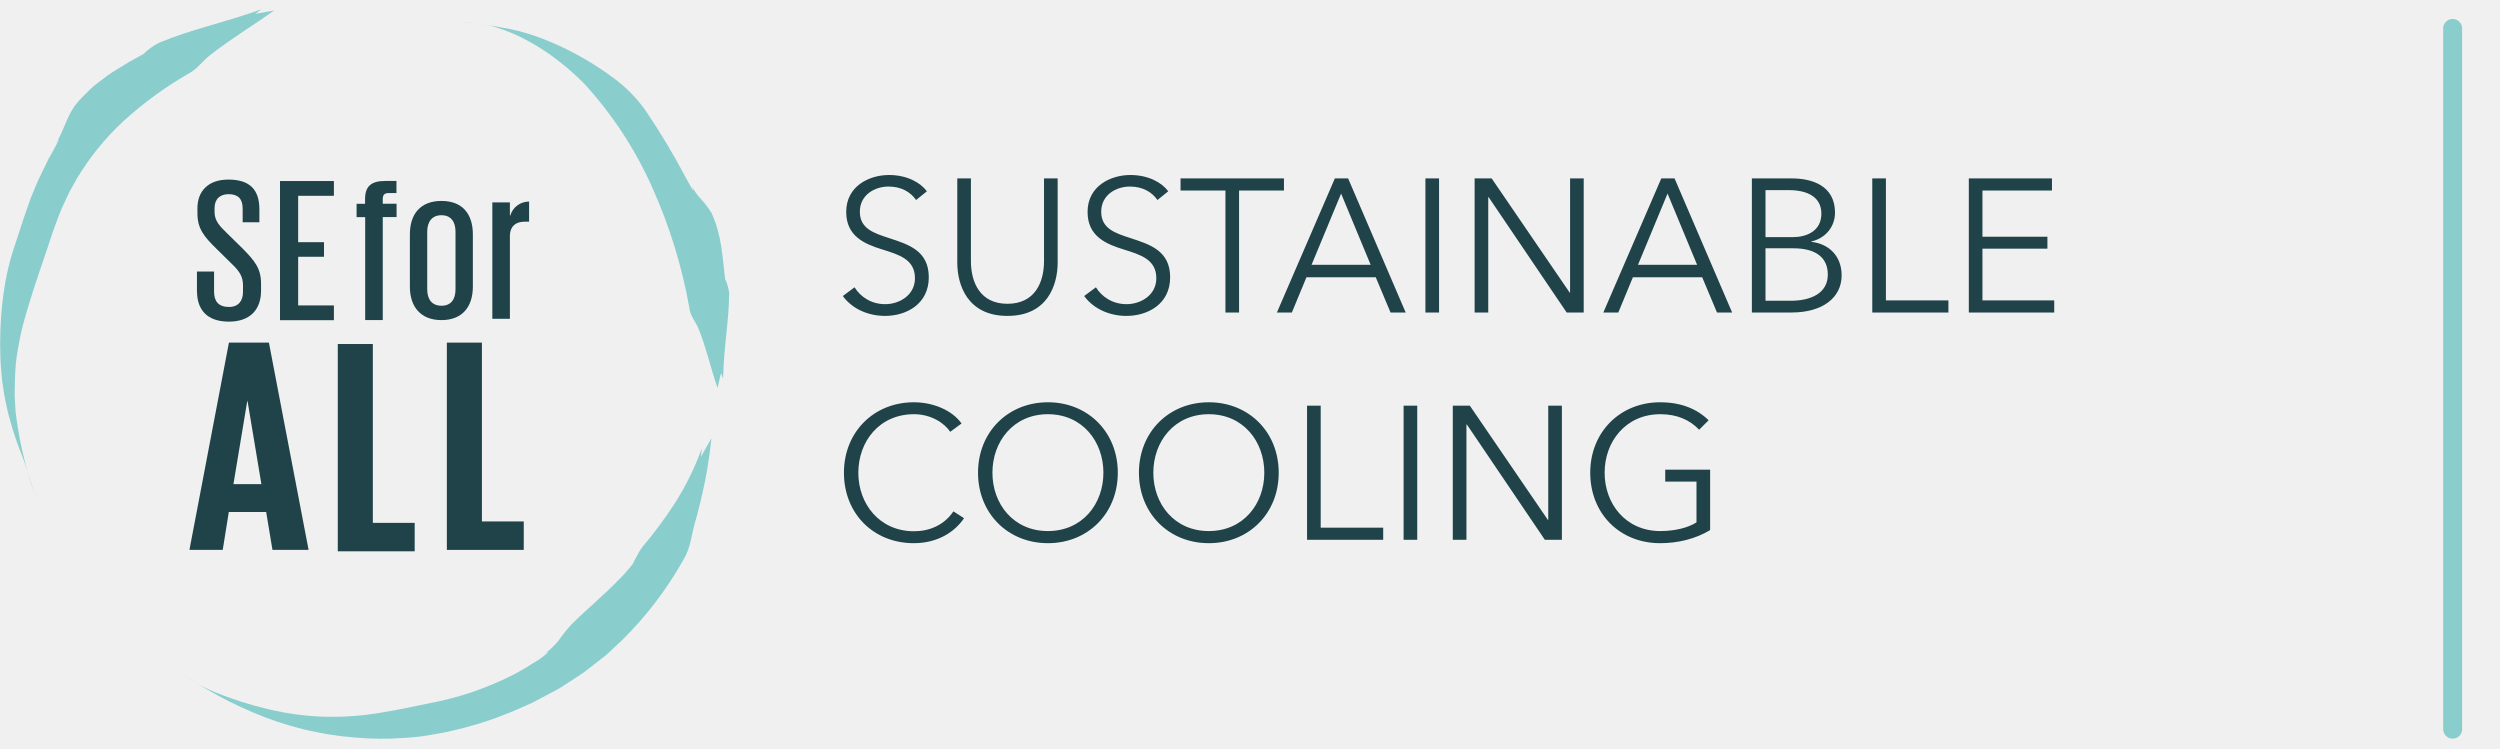
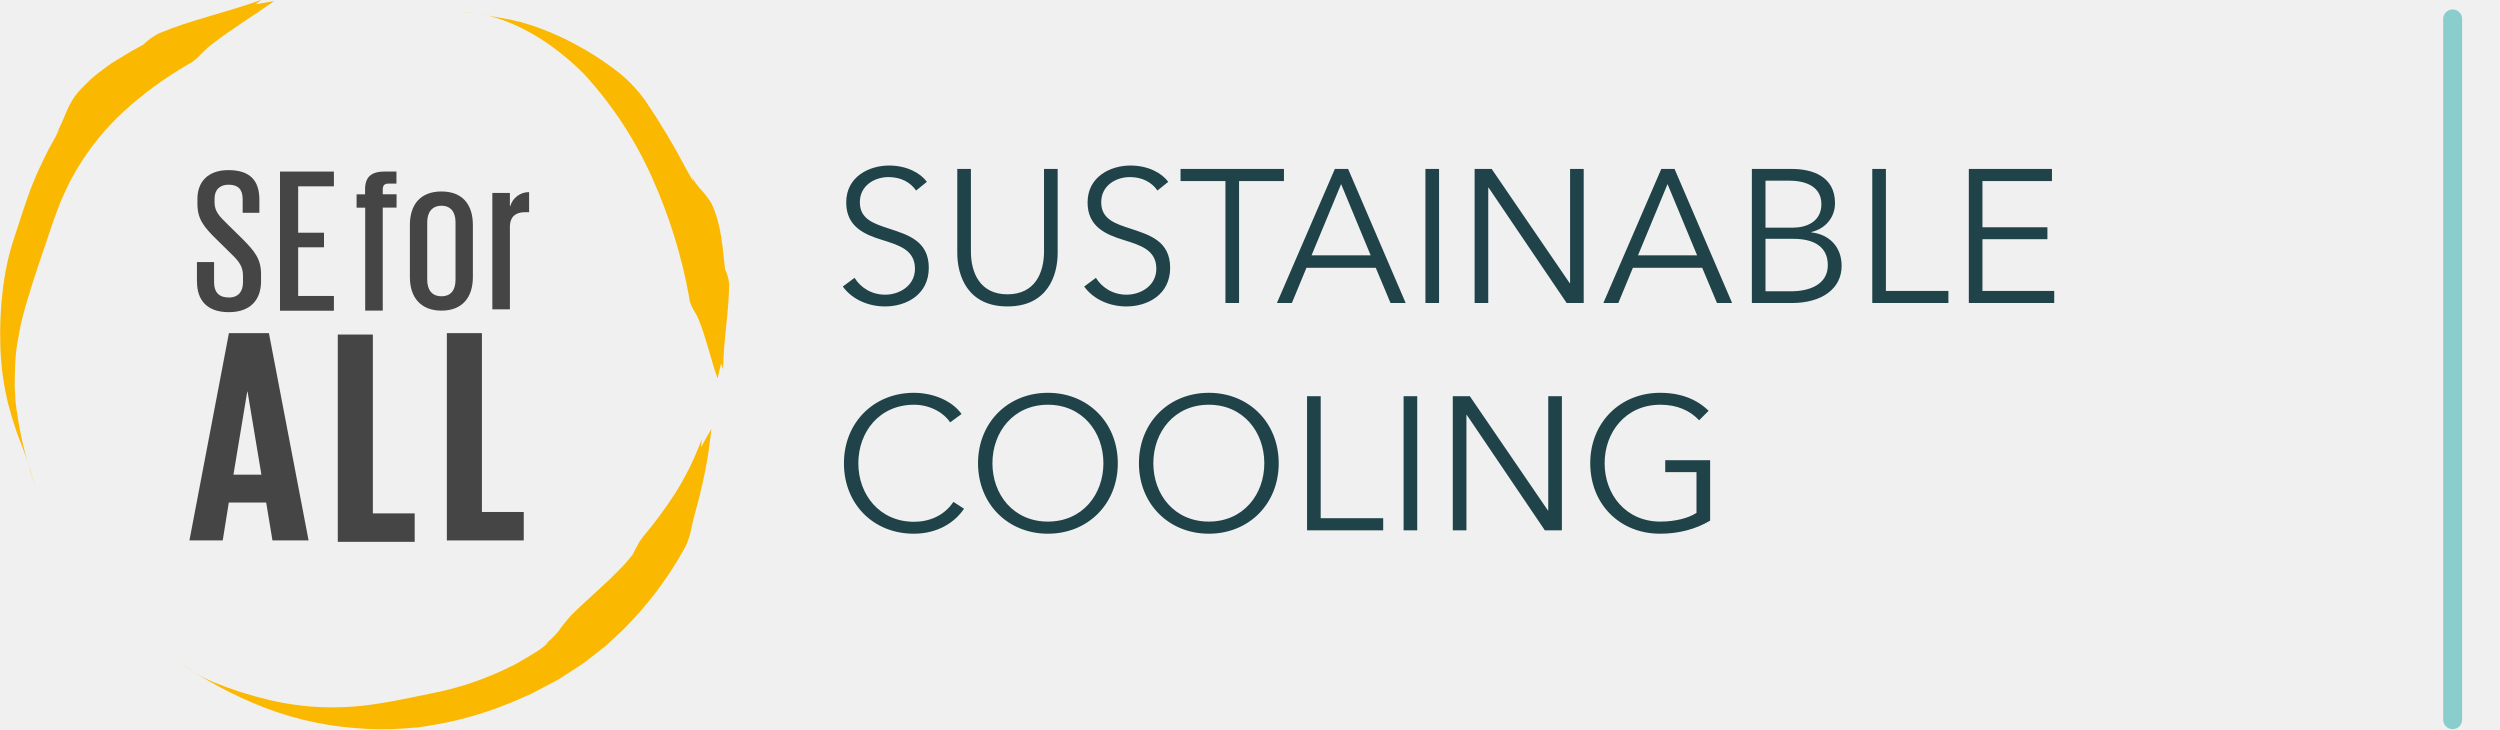
- <svg xmlns="http://www.w3.org/2000/svg" width="264" height="79" viewBox="0 0 264 79" fill="none">
-   <path d="M20.797 30.779V28.675H22.606V30.821C22.606 31.819 23.088 32.415 24.175 32.415C25.202 32.415 25.661 31.746 25.661 30.821V30.151C25.661 29.175 25.288 28.633 24.377 27.766L22.898 26.311C21.503 24.947 20.848 24.124 20.848 22.52V22C20.848 20.224 21.939 18.964 24.121 18.964C26.412 18.964 27.39 20.07 27.39 22.086V23.473H25.625V22.022C25.625 20.983 25.125 20.504 24.143 20.504C23.248 20.504 22.658 21.002 22.658 21.977V22.389C22.658 23.323 23.184 23.862 24.034 24.688L25.581 26.206C26.912 27.549 27.566 28.349 27.566 29.953V30.712C27.566 32.578 26.52 33.965 24.166 33.965C21.811 33.965 20.806 32.642 20.806 30.776" fill="#1F4349" />
-   <path d="M29.568 19.117H35.26V20.677H31.487V25.575H34.214V27.115H31.487V32.253H35.26V33.812H29.568V19.117Z" fill="#1F4349" />
-   <path d="M37.656 21.521H38.551V21.024C38.551 19.681 39.193 19.11 40.666 19.11H41.866V20.386H41.06C40.557 20.386 40.419 20.603 40.419 21.059V21.512H41.878V22.921H40.419V33.802H38.564V22.931H37.656V21.521Z" fill="#1F4349" />
-   <path d="M48.102 30.553V24.462C48.102 23.4 47.602 22.727 46.62 22.727C45.638 22.727 45.115 23.4 45.115 24.462V30.553C45.115 31.615 45.616 32.285 46.62 32.285C47.624 32.285 48.102 31.615 48.102 30.553ZM49.934 30.269C49.934 32.393 48.821 33.803 46.62 33.803C44.419 33.803 43.283 32.393 43.283 30.269V24.752C43.283 22.606 44.393 21.219 46.62 21.219C48.846 21.219 49.934 22.606 49.934 24.752V30.269Z" fill="#1F4349" />
-   <path d="M55.872 23.409H55.413C54.432 23.409 53.886 23.907 53.845 24.838V33.662H51.99V21.371H53.845V22.759H53.886C54.01 22.331 54.272 21.956 54.63 21.69C54.989 21.424 55.425 21.282 55.872 21.285V23.409Z" fill="#1F4349" />
-   <path d="M24.65 51.127H27.604L26.141 42.354H26.109L24.65 51.127ZM20.004 58.069L24.175 36.18H28.397L32.587 58.069H28.772L28.108 54.067H24.162L23.52 58.069H20.004Z" fill="#1F4349" />
-   <path d="M35.67 36.328H39.372V55.214H43.79V58.218H35.67V36.328Z" fill="#1F4349" />
-   <path d="M47.188 36.18H50.89V55.065H55.308V58.069H47.188V36.18Z" fill="#1F4349" />
-   <path d="M73.75 34.698C73.516 34.029 72.835 33.321 72.787 32.444C72.006 28.095 70.697 23.857 68.889 19.821C67.093 15.776 64.646 12.048 61.645 8.784C60.754 7.89 59.802 7.058 58.796 6.293C57.824 5.544 56.792 4.875 55.709 4.294C54.636 3.705 53.505 3.227 52.334 2.868C51.141 2.494 49.895 2.317 48.645 2.342C50.059 2.259 51.436 2.661 52.857 2.884C54.268 3.107 55.653 3.471 56.989 3.972C58.36 4.482 59.691 5.091 60.971 5.796C62.298 6.512 63.57 7.326 64.776 8.229C66.072 9.173 67.206 10.317 68.135 11.619C69.697 13.915 71.125 16.297 72.415 18.753C72.813 19.448 73.031 19.892 73.147 20.029C73.262 20.166 73.227 20.029 73.031 19.614C73.296 20.137 73.638 20.619 74.045 21.043C74.448 21.485 74.81 21.964 75.126 22.471C76.223 24.809 76.294 27.204 76.564 29.43C76.791 29.916 76.939 30.435 77 30.967C76.974 33.946 76.432 36.564 76.358 40.005L76.14 39.389C75.992 40.027 75.919 40.33 75.774 40.962C75.107 39.109 74.581 36.692 73.756 34.686" fill="#8ACDCD" />
-   <path d="M22.14 5.854C21.794 6.135 21.447 6.492 21.078 6.865C20.712 7.262 20.277 7.591 19.795 7.838C17.368 9.247 15.1 10.911 13.029 12.8C11.088 14.598 9.418 16.666 8.072 18.939L7.591 19.8C7.425 20.08 7.276 20.37 7.145 20.667L6.724 21.567C6.576 21.865 6.443 22.17 6.326 22.482C6.092 23.12 5.845 23.713 5.611 24.395L4.931 26.43C4.007 29.15 3.054 31.877 2.322 34.721C2.124 35.516 2.002 36.316 1.857 37.088C1.713 37.86 1.639 38.647 1.604 39.419C1.569 40.191 1.556 40.966 1.546 41.734C1.565 42.12 1.588 42.503 1.61 42.886L1.646 43.46L1.716 44.03C2.13 47.153 2.904 50.217 4.023 53.164C3.381 51.464 2.945 49.704 2.29 48.004C1.934 47.159 1.649 46.311 1.376 45.453C1.235 45.029 1.132 44.601 1.01 44.177L0.834 43.539L0.696 42.901C0.612 42.468 0.497 42.034 0.436 41.591C0.375 41.148 0.301 40.704 0.234 40.255C0.147 39.355 0.051 38.427 0.035 37.477C-0.074 34.039 0.263 29.788 1.469 26.203C1.841 25.073 2.186 24.02 2.502 23.046C2.68 22.543 2.848 22.059 3.006 21.595C3.089 21.366 3.16 21.139 3.243 20.922L3.51 20.285C3.683 19.873 3.83 19.484 3.997 19.117C4.164 18.751 4.318 18.422 4.478 18.103C4.639 17.784 4.78 17.494 4.912 17.22C4.979 17.083 5.043 16.952 5.101 16.828C5.159 16.703 5.239 16.588 5.3 16.477C6.304 14.691 6.5 14.213 5.852 15.23C6.724 13.878 6.933 12.567 7.883 11.193C8.126 10.862 8.394 10.551 8.685 10.261C8.967 9.968 9.249 9.684 9.538 9.41C10.125 8.88 10.754 8.424 11.364 7.972C11.973 7.519 12.647 7.162 13.257 6.773C13.866 6.383 14.54 6.068 15.146 5.701C15.632 5.229 16.186 4.83 16.789 4.518C20.247 3.067 23.507 2.451 27.598 0.984L26.956 1.463L28.945 1.106C26.979 2.531 24.287 4.154 22.166 5.838" fill="#8ACDCD" />
-   <path d="M73.284 55.577C73.011 56.598 72.896 57.947 72.161 59.124C70.409 62.248 68.222 65.112 65.664 67.629L64.702 68.525L64.221 68.968L63.98 69.188L63.727 69.392L61.68 70.987C60.961 71.469 60.236 71.944 59.517 72.4C59.338 72.514 59.161 72.639 58.975 72.744L58.41 73.047L57.278 73.647L56.145 74.243L54.981 74.756C54.22 75.11 53.425 75.394 52.642 75.713C51.055 76.302 49.43 76.784 47.778 77.158C46.95 77.365 46.103 77.493 45.263 77.642C44.422 77.792 43.559 77.872 42.696 77.923C40.958 78.053 39.212 78.039 37.476 77.882C33.764 77.592 30.125 76.696 26.706 75.228C25.052 74.527 23.445 73.723 21.893 72.821C20.334 71.928 18.816 70.923 17.254 69.951C18.999 71.003 20.671 72.275 22.605 73.06C24.469 73.821 26.391 74.435 28.352 74.897C30.277 75.358 32.246 75.622 34.226 75.684C36.194 75.737 38.162 75.601 40.104 75.276C42.131 74.957 44.159 74.498 46.148 74.1C48.306 73.646 50.41 72.971 52.427 72.084C52.857 71.915 53.242 71.708 53.617 71.535C53.992 71.363 54.345 71.191 54.657 71.013C55.298 70.652 55.818 70.333 56.261 70.056C56.825 69.739 57.352 69.361 57.833 68.93C58.006 68.767 57.833 68.844 57.339 69.192C57.948 68.753 58.497 68.237 58.972 67.658C59.401 67.049 59.867 66.468 60.367 65.916C61.503 64.791 62.655 63.802 63.739 62.772C64.311 62.284 64.814 61.742 65.344 61.219C65.6 60.951 65.873 60.699 66.107 60.418C66.341 60.138 66.579 59.854 66.81 59.57C66.95 59.256 67.11 58.95 67.288 58.655C67.437 58.341 67.619 58.044 67.83 57.768C69.069 56.307 70.213 54.767 71.253 53.16C72.417 51.333 73.376 49.385 74.112 47.35C74.067 47.799 74.025 48.242 74.025 48.242C74.465 47.458 74.667 47.056 75.129 46.281C74.975 47.608 74.786 49.151 74.459 50.765C74.131 52.379 73.737 54.028 73.284 55.571" fill="#8ACDCD" />
-   <line x1="259" y1="3" x2="259" y2="77" stroke="#8ACDCD" stroke-width="2" stroke-linecap="round" />
-   <path d="M97.88 20.2C97.2 19.28 95.78 18.48 93.88 18.48C91.8 18.48 89.36 19.64 89.36 22.38C89.36 24.94 91.28 25.76 93.16 26.34C94.96 26.9 96.62 27.4 96.62 29.38C96.62 31.2 94.94 32.12 93.48 32.12C92 32.12 90.86 31.34 90.24 30.34L89 31.26C90.02 32.66 91.74 33.36 93.46 33.36C95.7 33.36 98.08 32.12 98.08 29.28C98.08 26.44 95.88 25.8 93.88 25.14C92.3 24.62 90.8 24.16 90.8 22.36C90.8 20.54 92.42 19.7 93.82 19.7C95.16 19.7 96.14 20.26 96.74 21.12L97.88 20.2ZM106.389 33.36C110.629 33.36 111.689 30.08 111.689 27.72V18.84H110.249V27.56C110.249 29.84 109.269 32.08 106.389 32.08C103.509 32.08 102.529 29.84 102.529 27.56V18.84H101.089V27.72C101.089 30.08 102.149 33.36 106.389 33.36ZM123.368 20.2C122.688 19.28 121.268 18.48 119.368 18.48C117.288 18.48 114.848 19.64 114.848 22.38C114.848 24.94 116.768 25.76 118.648 26.34C120.448 26.9 122.108 27.4 122.108 29.38C122.108 31.2 120.428 32.12 118.968 32.12C117.488 32.12 116.348 31.34 115.728 30.34L114.488 31.26C115.508 32.66 117.228 33.36 118.948 33.36C121.188 33.36 123.568 32.12 123.568 29.28C123.568 26.44 121.368 25.8 119.368 25.14C117.788 24.62 116.288 24.16 116.288 22.36C116.288 20.54 117.908 19.7 119.308 19.7C120.648 19.7 121.628 20.26 122.228 21.12L123.368 20.2ZM130.846 20.12H135.586V18.84H124.666V20.12H129.406V33H130.846V20.12ZM137.961 29.28H145.281L146.841 33H148.441L142.361 18.84H140.961L134.841 33H136.421L137.961 29.28ZM141.621 20.44L144.741 27.96H138.501L141.621 20.44ZM151.965 18.84H150.525V33H151.965V18.84ZM157.52 18.84H155.72V33H157.16V20.82H157.2L165.44 33H167.24V18.84H165.8V30.9H165.76L157.52 18.84ZM172.433 29.28H179.753L181.313 33H182.913L176.833 18.84H175.433L169.313 33H170.893L172.433 29.28ZM176.093 20.44L179.213 27.96H172.973L176.093 20.44ZM184.997 33H189.197C192.457 33 194.477 31.44 194.477 29.08C194.477 27.02 193.117 25.74 191.277 25.54V25.5C192.777 25.16 193.777 23.94 193.777 22.46C193.777 19.62 191.377 18.84 189.217 18.84H184.997V33ZM186.437 20.08H188.937C190.797 20.08 192.337 20.76 192.337 22.56C192.337 24.44 190.717 25.04 189.337 25.04H186.437V20.08ZM186.437 26.22H189.377C191.677 26.22 193.017 27.14 193.017 29C193.017 30.98 191.197 31.76 189.117 31.76H186.437V26.22ZM199.152 18.84H197.712V33H205.752V31.72H199.152V18.84ZM209.347 26.26H216.207V25H209.347V20.12H216.687V18.84H207.907V33H216.927V31.72H209.347V26.26ZM100.68 54C99.7 55.46 98.14 56.1 96.52 56.1C92.88 56.1 90.64 53.22 90.64 49.92C90.64 46.62 92.86 43.74 96.52 43.74C98.32 43.74 99.74 44.68 100.34 45.6L101.54 44.72C100.56 43.34 98.58 42.48 96.5 42.48C92.28 42.48 89.12 45.62 89.12 49.92C89.12 54.22 92.22 57.36 96.5 57.36C99.04 57.36 100.86 56.14 101.8 54.72L100.68 54ZM118.04 49.92C118.04 45.62 114.88 42.48 110.66 42.48C106.44 42.48 103.28 45.62 103.28 49.92C103.28 54.22 106.44 57.36 110.66 57.36C114.88 57.36 118.04 54.22 118.04 49.92ZM116.52 49.92C116.52 53.22 114.3 56.08 110.66 56.08C107.02 56.08 104.8 53.22 104.8 49.92C104.8 46.62 107.02 43.74 110.66 43.74C114.3 43.74 116.52 46.62 116.52 49.92ZM135.032 49.92C135.032 45.62 131.872 42.48 127.652 42.48C123.432 42.48 120.272 45.62 120.272 49.92C120.272 54.22 123.432 57.36 127.652 57.36C131.872 57.36 135.032 54.22 135.032 49.92ZM133.512 49.92C133.512 53.22 131.292 56.08 127.652 56.08C124.012 56.08 121.792 53.22 121.792 49.92C121.792 46.62 124.012 43.74 127.652 43.74C131.292 43.74 133.512 46.62 133.512 49.92ZM139.465 42.84H138.025V57H146.065V55.72H139.465V42.84ZM149.66 42.84H148.22V57H149.66V42.84ZM155.215 42.84H153.415V57H154.855V44.82H154.895L163.135 57H164.935V42.84H163.495V54.9H163.455L155.215 42.84ZM180.429 44.38C179.229 43.2 177.549 42.48 175.309 42.48C171.089 42.48 167.929 45.62 167.929 49.92C167.929 54.22 171.029 57.36 175.309 57.36C177.229 57.36 179.049 56.9 180.589 55.98V49.6H175.849V50.86H179.149V55.16C178.329 55.7 176.929 56.08 175.329 56.08C171.689 56.08 169.449 53.22 169.449 49.92C169.449 46.62 171.689 43.74 175.329 43.74C177.089 43.74 178.449 44.34 179.429 45.38L180.429 44.38Z" fill="#1F4349" />
+ <svg xmlns="http://www.w3.org/2000/svg" width="264" height="77" viewBox="0 0 264 77" fill="none">
+   <g clip-path="url(#clip0_319_427)">
+     <path d="M20.796 29.779V27.675H22.606V29.821C22.606 30.819 23.087 31.416 24.175 31.416C25.201 31.416 25.66 30.746 25.66 29.821V29.151C25.66 28.175 25.288 27.633 24.377 26.766L22.898 25.312C21.502 23.947 20.848 23.124 20.848 21.52V21C20.848 19.224 21.939 17.964 24.12 17.964C26.411 17.964 27.39 19.071 27.39 21.086V22.473H25.625V21.022C25.625 19.983 25.124 19.504 24.143 19.504C23.248 19.504 22.657 20.002 22.657 20.978V21.389C22.657 22.323 23.183 22.862 24.034 23.688L25.58 25.206C26.912 26.549 27.566 27.349 27.566 28.953V29.712C27.566 31.578 26.52 32.965 24.165 32.965C21.81 32.965 20.806 31.642 20.806 29.776" fill="#454545" />
+     <path d="M29.568 18.117H35.26V19.677H31.486V24.575H34.214V26.115H31.486V31.253H35.26V32.812H29.568V18.117Z" fill="#454545" />
+     <path d="M37.656 20.522H38.551V20.024C38.551 18.682 39.193 18.111 40.666 18.111H41.866V19.386H41.06C40.557 19.386 40.419 19.603 40.419 20.059V20.512H41.878V21.922H40.419V32.803H38.564V21.931H37.656V20.522Z" fill="#454545" />
+     <path d="M48.103 29.553V23.462C48.103 22.4 47.602 21.727 46.62 21.727C45.639 21.727 45.116 22.4 45.116 23.462V29.553C45.116 30.615 45.616 31.285 46.62 31.285C47.625 31.285 48.103 30.615 48.103 29.553ZM49.935 29.269C49.935 31.393 48.821 32.803 46.62 32.803C44.419 32.803 43.284 31.393 43.284 29.269V23.752C43.284 21.606 44.394 20.219 46.62 20.219C48.847 20.219 49.935 21.606 49.935 23.752V29.269Z" fill="#454545" />
+     <path d="M55.873 22.41H55.414C54.433 22.41 53.887 22.907 53.846 23.838V32.662H51.991V20.372H53.846V21.759H53.887C54.011 21.332 54.272 20.956 54.631 20.69C54.99 20.424 55.426 20.282 55.873 20.286V22.41Z" fill="#454545" />
+     <path d="M24.65 50.126H27.604L26.141 41.353H26.109L24.65 50.126ZM20.004 57.069L24.175 35.179H28.397L32.587 57.069H28.772L28.108 53.067H24.162L23.52 57.069H20.004Z" fill="#454545" />
+     <path d="M35.67 35.328H39.373V54.214H43.791V57.218H35.67V35.328Z" fill="#454545" />
+     <path d="M47.188 35.179H50.89V54.065H55.308V57.069H47.188V35.179Z" fill="#454545" />
+     <path d="M73.75 33.699C73.516 33.029 72.835 32.321 72.787 31.444C72.006 27.096 70.697 22.857 68.889 18.822C67.093 14.776 64.646 11.048 61.645 7.784C60.754 6.89 59.802 6.058 58.796 5.294C57.824 4.544 56.792 3.875 55.709 3.294C54.636 2.706 53.505 2.228 52.334 1.869C51.141 1.495 49.895 1.317 48.645 1.343C50.059 1.26 51.436 1.661 52.857 1.885C54.268 2.107 55.653 2.471 56.989 2.972C58.36 3.482 59.691 4.092 60.971 4.796C62.298 5.513 63.57 6.326 64.776 7.23C66.072 8.173 67.206 9.318 68.135 10.62C69.697 12.915 71.125 15.297 72.415 17.753C72.813 18.449 73.031 18.892 73.147 19.029C73.262 19.166 73.227 19.029 73.031 18.615C73.296 19.138 73.638 19.619 74.045 20.043C74.448 20.486 74.81 20.964 75.126 21.472C76.223 23.81 76.294 26.204 76.564 28.43C76.791 28.916 76.939 29.435 77 29.968C76.974 32.946 76.432 35.564 76.358 39.005L76.14 38.39C75.992 39.028 75.919 39.331 75.774 39.962C75.107 38.109 74.581 35.692 73.756 33.686" fill="#FBB800" />
+     <path d="M22.141 4.854C21.794 5.134 21.448 5.492 21.079 5.865C20.712 6.262 20.278 6.591 19.796 6.837C17.368 8.247 15.1 9.91 13.029 11.8C11.088 13.598 9.419 15.666 8.072 17.939L7.591 18.8C7.426 19.08 7.277 19.37 7.145 19.667L6.725 20.566C6.576 20.864 6.444 21.17 6.327 21.482C6.093 22.119 5.846 22.712 5.612 23.395L4.931 25.43C4.007 28.15 3.054 30.877 2.323 33.721C2.124 34.515 2.002 35.316 1.858 36.087C1.713 36.859 1.64 37.647 1.604 38.419C1.569 39.191 1.556 39.965 1.547 40.734C1.566 41.12 1.588 41.502 1.611 41.885L1.646 42.459L1.717 43.03C2.131 46.152 2.905 49.217 4.023 52.164C3.382 50.464 2.945 48.703 2.291 47.004C1.935 46.159 1.649 45.31 1.377 44.452C1.235 44.028 1.133 43.601 1.011 43.177L0.834 42.539L0.696 41.901C0.613 41.467 0.497 41.034 0.436 40.59C0.375 40.147 0.302 39.704 0.234 39.254C0.148 38.355 0.051 37.427 0.035 36.477C-0.074 33.039 0.263 28.788 1.47 25.203C1.842 24.072 2.186 23.02 2.503 22.046C2.68 21.542 2.848 21.058 3.006 20.595C3.09 20.365 3.16 20.139 3.244 19.922L3.51 19.284C3.683 18.873 3.831 18.484 3.998 18.117C4.165 17.75 4.319 17.422 4.479 17.103C4.639 16.784 4.781 16.494 4.912 16.22C4.979 16.082 5.044 15.952 5.101 15.827C5.159 15.703 5.239 15.588 5.3 15.477C6.304 13.691 6.5 13.212 5.852 14.23C6.725 12.877 6.933 11.567 7.883 10.192C8.126 9.862 8.394 9.551 8.685 9.261C8.967 8.968 9.25 8.684 9.538 8.41C10.126 7.88 10.755 7.424 11.364 6.971C11.974 6.518 12.647 6.161 13.257 5.772C13.867 5.383 14.54 5.067 15.147 4.701C15.633 4.228 16.186 3.83 16.789 3.518C20.248 2.067 23.508 1.451 27.598 -0.016L26.956 0.462L28.946 0.105C26.979 1.531 24.287 3.154 22.166 4.838" fill="#FBB800" />
+     <path d="M73.285 54.578C73.012 55.598 72.897 56.947 72.162 58.124C70.409 61.249 68.222 64.112 65.665 66.629L64.702 67.525L64.221 67.969L63.981 68.189L63.727 68.393L61.68 69.987C60.962 70.469 60.236 70.944 59.518 71.4C59.338 71.515 59.162 71.639 58.976 71.744L58.411 72.047L57.278 72.647L56.146 73.243L54.981 73.757C54.221 74.111 53.425 74.394 52.642 74.713C51.055 75.302 49.43 75.785 47.779 76.158C46.951 76.365 46.104 76.493 45.263 76.643C44.423 76.793 43.559 76.872 42.697 76.924C40.958 77.053 39.212 77.039 37.477 76.882C33.764 76.593 30.125 75.696 26.706 74.229C25.053 73.527 23.445 72.723 21.894 71.821C20.334 70.928 18.817 69.924 17.254 68.951C19 70.003 20.671 71.276 22.606 72.06C24.47 72.821 26.391 73.436 28.352 73.897C30.278 74.358 32.246 74.622 34.227 74.685C36.194 74.738 38.163 74.601 40.104 74.276C42.132 73.958 44.16 73.498 46.149 73.1C48.306 72.646 50.41 71.971 52.427 71.084C52.857 70.915 53.242 70.708 53.618 70.536C53.993 70.364 54.346 70.191 54.657 70.013C55.299 69.652 55.819 69.334 56.261 69.056C56.825 68.739 57.352 68.362 57.833 67.93C58.007 67.768 57.833 67.844 57.339 68.192C57.948 67.753 58.497 67.237 58.972 66.658C59.401 66.049 59.867 65.468 60.368 64.917C61.504 63.791 62.656 62.802 63.74 61.772C64.311 61.284 64.815 60.742 65.344 60.219C65.601 59.951 65.874 59.699 66.108 59.419C66.342 59.138 66.579 58.854 66.81 58.57C66.951 58.256 67.11 57.95 67.288 57.655C67.437 57.342 67.619 57.044 67.831 56.769C69.07 55.307 70.213 53.768 71.254 52.16C72.418 50.333 73.376 48.385 74.112 46.35C74.068 46.8 74.026 47.243 74.026 47.243C74.465 46.458 74.668 46.056 75.129 45.282C74.975 46.608 74.786 48.152 74.459 49.765C74.132 51.379 73.737 53.028 73.285 54.571" fill="#FBB800" />
+   </g>
+   <line x1="259" y1="2" x2="259" y2="76" stroke="#8ACDCD" stroke-width="2" stroke-linecap="round" />
+   <path d="M97.88 19.2C97.2 18.28 95.78 17.48 93.88 17.48C91.8 17.48 89.36 18.64 89.36 21.38C89.36 23.94 91.28 24.76 93.16 25.34C94.96 25.9 96.62 26.4 96.62 28.38C96.62 30.2 94.94 31.12 93.48 31.12C92 31.12 90.86 30.34 90.24 29.34L89 30.26C90.02 31.66 91.74 32.36 93.46 32.36C95.7 32.36 98.08 31.12 98.08 28.28C98.08 25.44 95.88 24.8 93.88 24.14C92.3 23.62 90.8 23.16 90.8 21.36C90.8 19.54 92.42 18.7 93.82 18.7C95.16 18.7 96.14 19.26 96.74 20.12L97.88 19.2ZM106.389 32.36C110.629 32.36 111.689 29.08 111.689 26.72V17.84H110.249V26.56C110.249 28.84 109.269 31.08 106.389 31.08C103.509 31.08 102.529 28.84 102.529 26.56V17.84H101.089V26.72C101.089 29.08 102.149 32.36 106.389 32.36ZM123.368 19.2C122.688 18.28 121.268 17.48 119.368 17.48C117.288 17.48 114.848 18.64 114.848 21.38C114.848 23.94 116.768 24.76 118.648 25.34C120.448 25.9 122.108 26.4 122.108 28.38C122.108 30.2 120.428 31.12 118.968 31.12C117.488 31.12 116.348 30.34 115.728 29.34L114.488 30.26C115.508 31.66 117.228 32.36 118.948 32.36C121.188 32.36 123.568 31.12 123.568 28.28C123.568 25.44 121.368 24.8 119.368 24.14C117.788 23.62 116.288 23.16 116.288 21.36C116.288 19.54 117.908 18.7 119.308 18.7C120.648 18.7 121.628 19.26 122.228 20.12L123.368 19.2ZM130.846 19.12H135.586V17.84H124.666V19.12H129.406V32H130.846V19.12ZM137.961 28.28H145.281L146.841 32H148.441L142.361 17.84H140.961L134.841 32H136.421L137.961 28.28ZM141.621 19.44L144.741 26.96H138.501L141.621 19.44ZM151.965 17.84H150.525V32H151.965V17.84ZM157.52 17.84H155.72V32H157.16V19.82H157.2L165.44 32H167.24V17.84H165.8V29.9H165.76L157.52 17.84ZM172.433 28.28H179.753L181.313 32H182.913L176.833 17.84H175.433L169.313 32H170.893L172.433 28.28ZM176.093 19.44L179.213 26.96H172.973L176.093 19.44ZM184.997 32H189.197C192.457 32 194.477 30.44 194.477 28.08C194.477 26.02 193.117 24.74 191.277 24.54V24.5C192.777 24.16 193.777 22.94 193.777 21.46C193.777 18.62 191.377 17.84 189.217 17.84H184.997V32ZM186.437 19.08H188.937C190.797 19.08 192.337 19.76 192.337 21.56C192.337 23.44 190.717 24.04 189.337 24.04H186.437V19.08ZM186.437 25.22H189.377C191.677 25.22 193.017 26.14 193.017 28C193.017 29.98 191.197 30.76 189.117 30.76H186.437V25.22ZM199.152 17.84H197.712V32H205.752V30.72H199.152V17.84ZM209.347 25.26H216.207V24H209.347V19.12H216.687V17.84H207.907V32H216.927V30.72H209.347V25.26ZM100.68 53C99.7 54.46 98.14 55.1 96.52 55.1C92.88 55.1 90.64 52.22 90.64 48.92C90.64 45.62 92.86 42.74 96.52 42.74C98.32 42.74 99.74 43.68 100.34 44.6L101.54 43.72C100.56 42.34 98.58 41.48 96.5 41.48C92.28 41.48 89.12 44.62 89.12 48.92C89.12 53.22 92.22 56.36 96.5 56.36C99.04 56.36 100.86 55.14 101.8 53.72L100.68 53ZM118.04 48.92C118.04 44.62 114.88 41.48 110.66 41.48C106.44 41.48 103.28 44.62 103.28 48.92C103.28 53.22 106.44 56.36 110.66 56.36C114.88 56.36 118.04 53.22 118.04 48.92ZM116.52 48.92C116.52 52.22 114.3 55.08 110.66 55.08C107.02 55.08 104.8 52.22 104.8 48.92C104.8 45.62 107.02 42.74 110.66 42.74C114.3 42.74 116.52 45.62 116.52 48.92ZM135.032 48.92C135.032 44.62 131.872 41.48 127.652 41.48C123.432 41.48 120.272 44.62 120.272 48.92C120.272 53.22 123.432 56.36 127.652 56.36C131.872 56.36 135.032 53.22 135.032 48.92ZM133.512 48.92C133.512 52.22 131.292 55.08 127.652 55.08C124.012 55.08 121.792 52.22 121.792 48.92C121.792 45.62 124.012 42.74 127.652 42.74C131.292 42.74 133.512 45.62 133.512 48.92ZM139.465 41.84H138.025V56H146.065V54.72H139.465V41.84ZM149.66 41.84H148.22V56H149.66V41.84ZM155.215 41.84H153.415V56H154.855V43.82H154.895L163.135 56H164.935V41.84H163.495V53.9H163.455L155.215 41.84ZM180.429 43.38C179.229 42.2 177.549 41.48 175.309 41.48C171.089 41.48 167.929 44.62 167.929 48.92C167.929 53.22 171.029 56.36 175.309 56.36C177.229 56.36 179.049 55.9 180.589 54.98V48.6H175.849V49.86H179.149V54.16C178.329 54.7 176.929 55.08 175.329 55.08C171.689 55.08 169.449 52.22 169.449 48.92C169.449 45.62 171.689 42.74 175.329 42.74C177.089 42.74 178.449 43.34 179.429 44.38L180.429 43.38Z" fill="#1F4349" />
+   <defs>
+     <clipPath id="clip0_319_427">
+       <rect width="77" height="77" fill="white" />
+     </clipPath>
+   </defs>
</svg>
